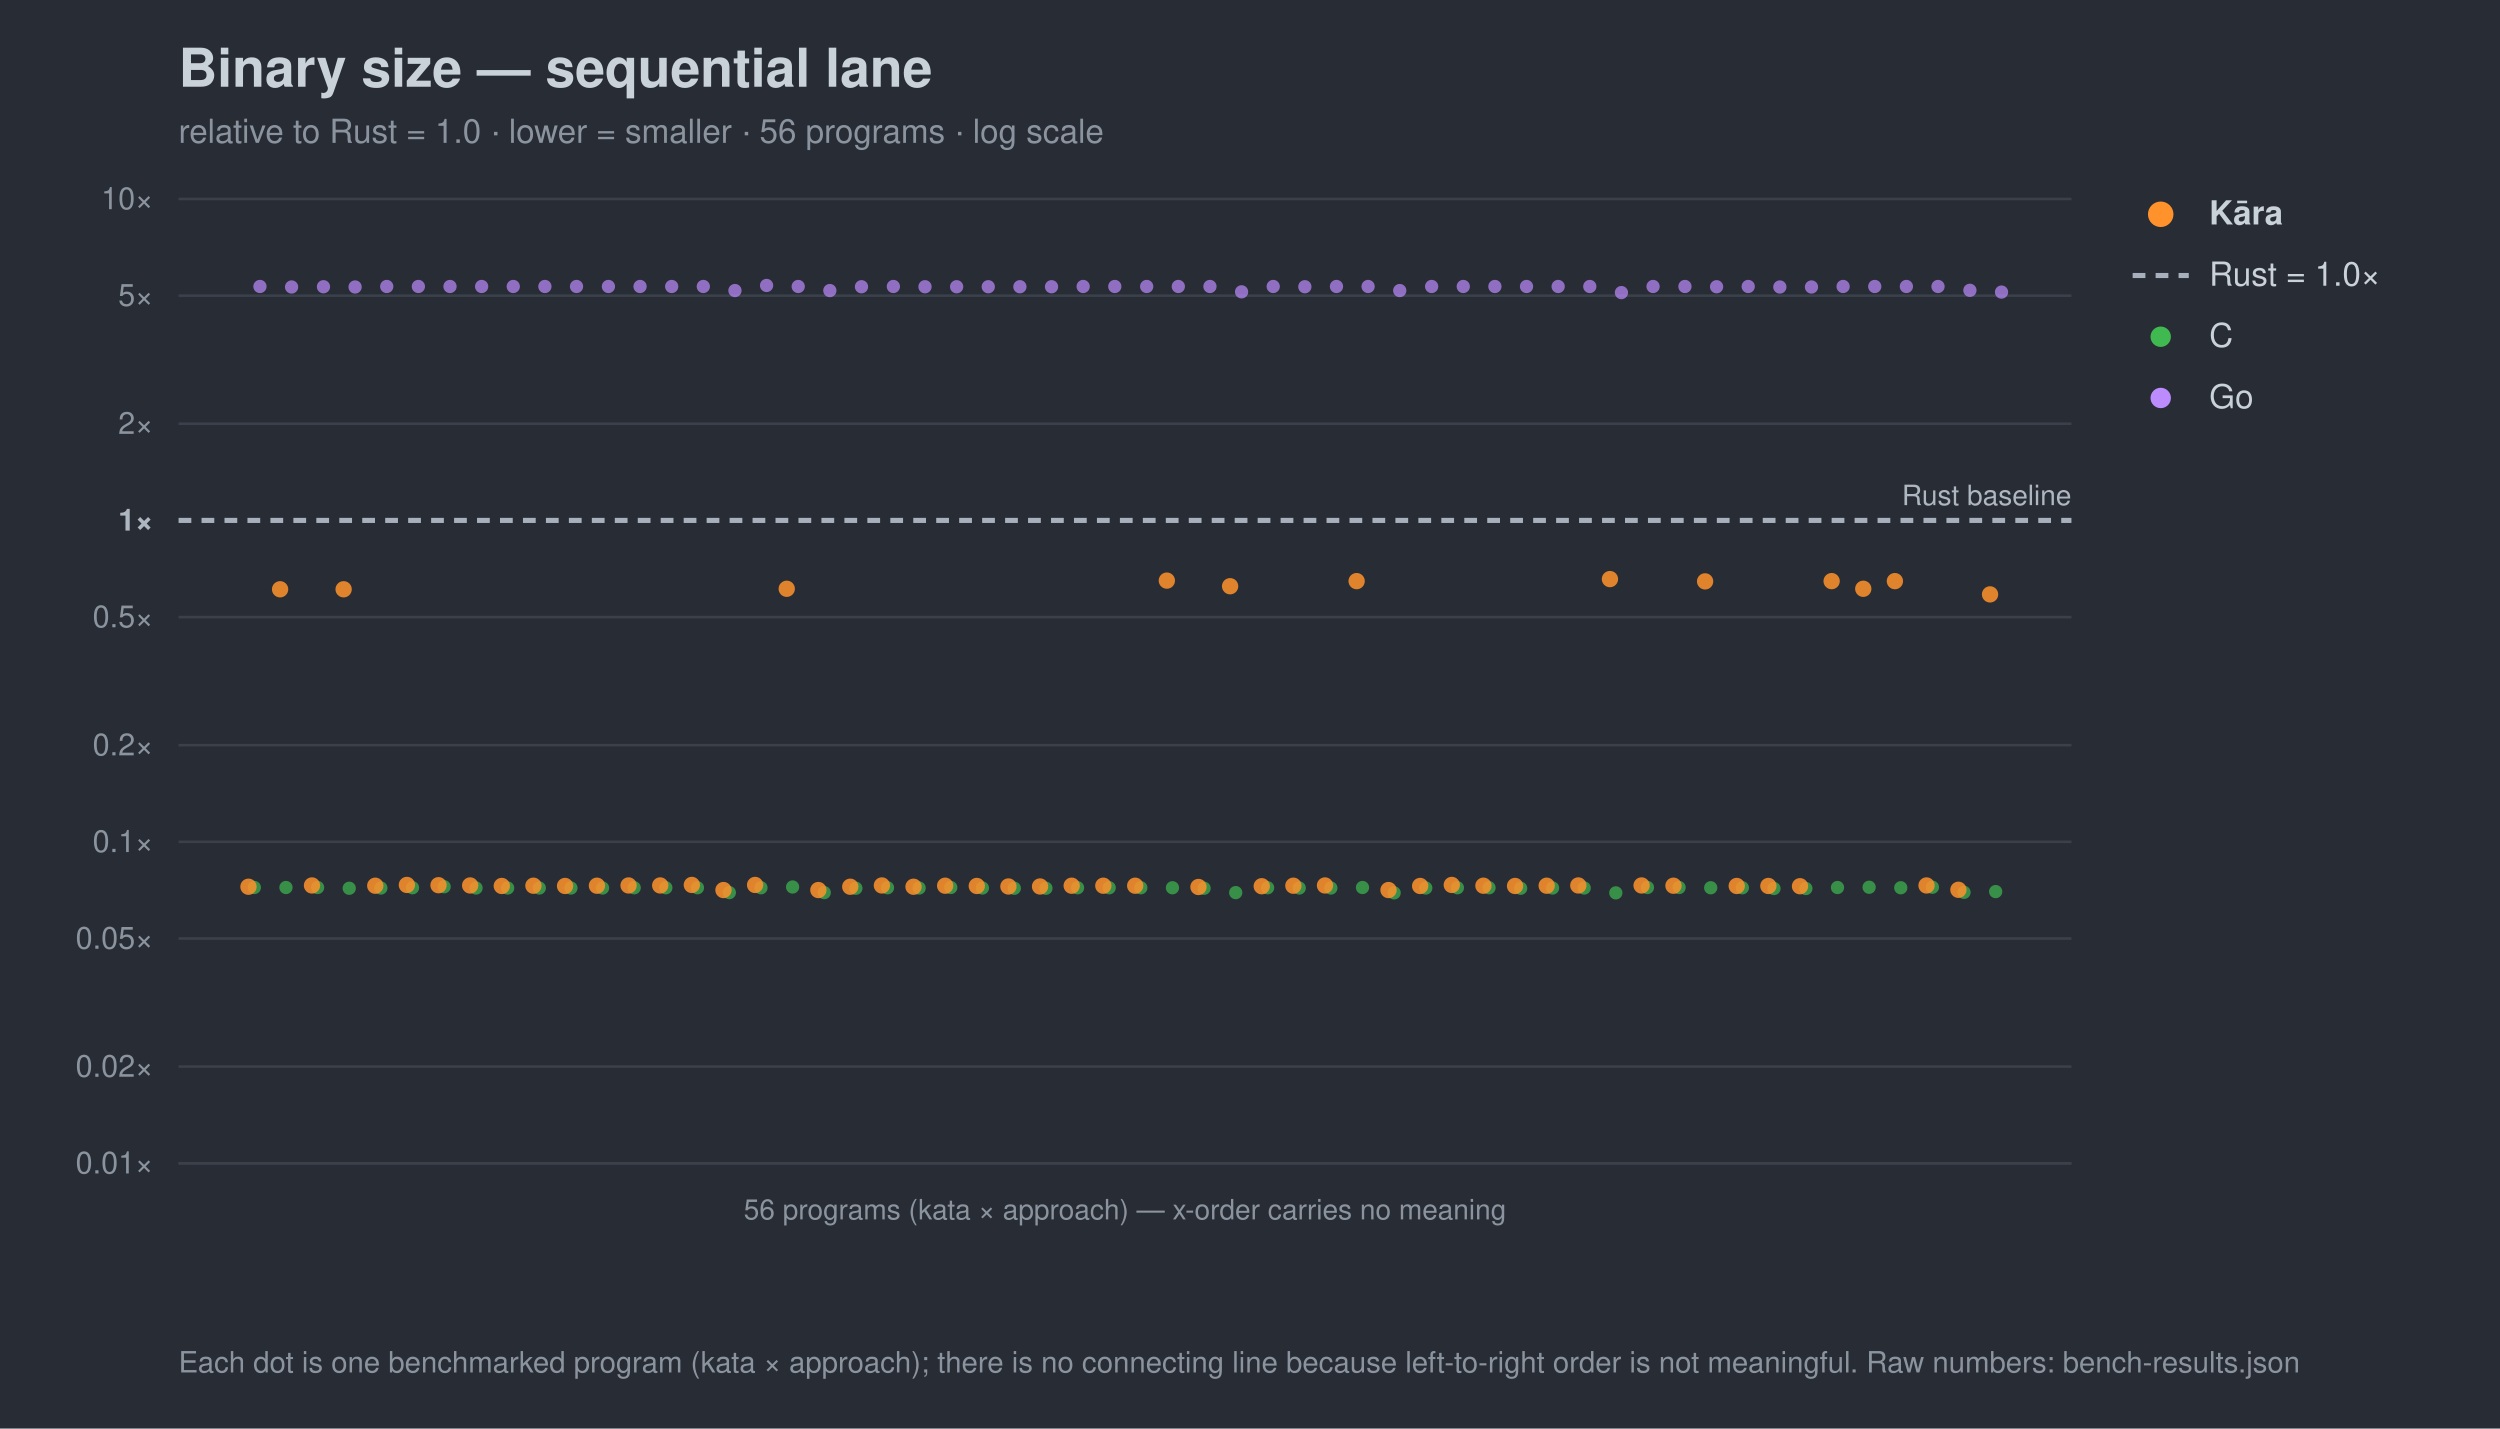
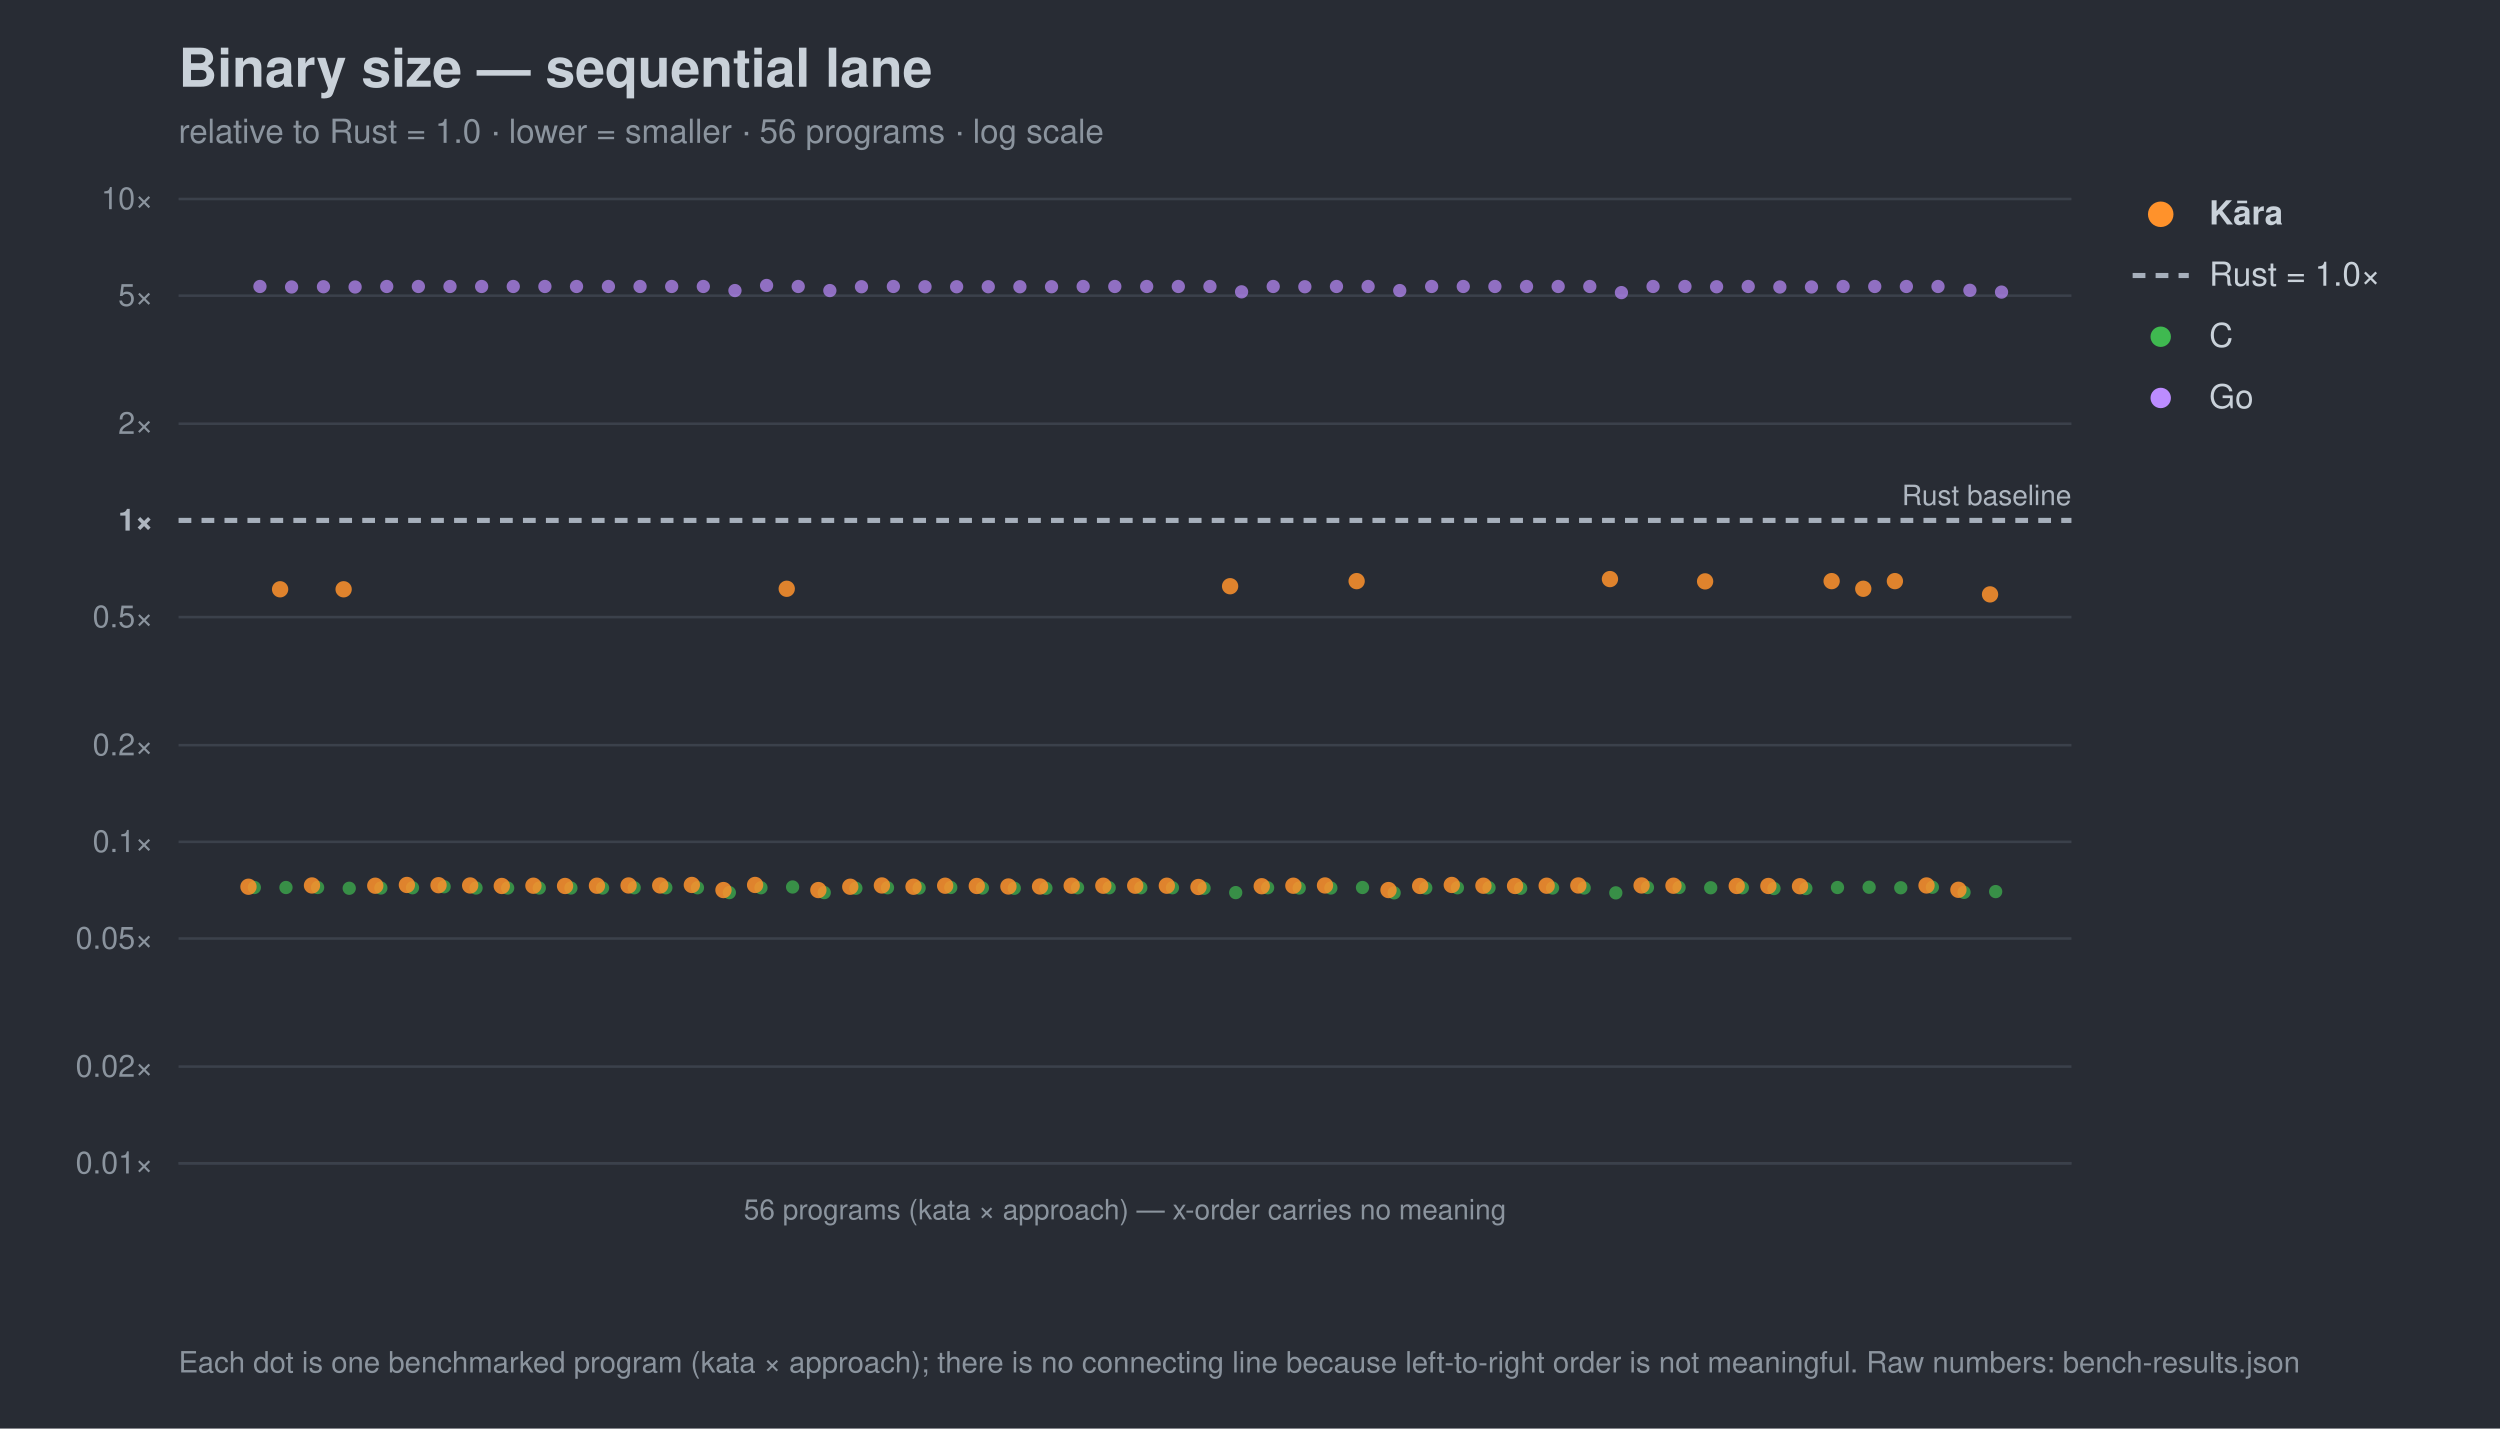
<svg xmlns="http://www.w3.org/2000/svg" width="980" height="560" viewBox="0 0 980 560" font-family="-apple-system,Segoe UI,Helvetica,Arial,sans-serif">
  <rect width="980" height="560" fill="#282c34" />
  <text x="70" y="34" font-size="21" font-weight="700" fill="#c9d1d9">Binary size — sequential lane</text>
  <text x="70" y="56" font-size="13" fill="#8b949e">relative to Rust = 1.0 · lower = smaller · 56 programs · log scale</text>
  <line x1="70" y1="456.0" x2="812" y2="456.0" stroke="#3b414b" stroke-width="1" />
  <text x="60" y="460.0" font-size="12" text-anchor="end" fill="#8b949e">0.01×</text>
  <line x1="70" y1="418.1" x2="812" y2="418.1" stroke="#3b414b" stroke-width="1" />
  <text x="60" y="422.1" font-size="12" text-anchor="end" fill="#8b949e">0.02×</text>
  <line x1="70" y1="367.9" x2="812" y2="367.9" stroke="#3b414b" stroke-width="1" />
  <text x="60" y="371.9" font-size="12" text-anchor="end" fill="#8b949e">0.05×</text>
  <line x1="70" y1="330.0" x2="812" y2="330.0" stroke="#3b414b" stroke-width="1" />
  <text x="60" y="334.0" font-size="12" text-anchor="end" fill="#8b949e">0.1×</text>
  <line x1="70" y1="292.1" x2="812" y2="292.1" stroke="#3b414b" stroke-width="1" />
  <text x="60" y="296.1" font-size="12" text-anchor="end" fill="#8b949e">0.2×</text>
  <line x1="70" y1="241.9" x2="812" y2="241.9" stroke="#3b414b" stroke-width="1" />
  <text x="60" y="245.9" font-size="12" text-anchor="end" fill="#8b949e">0.5×</text>
  <line x1="70" y1="204.0" x2="812" y2="204.0" stroke="#a7b0bc" stroke-width="2" stroke-dasharray="5 4" />
  <text x="60" y="208.0" font-size="12" text-anchor="end" fill="#aeb6c0" font-weight="700">1×</text>
  <line x1="70" y1="166.1" x2="812" y2="166.1" stroke="#3b414b" stroke-width="1" />
  <text x="60" y="170.1" font-size="12" text-anchor="end" fill="#8b949e">2×</text>
  <line x1="70" y1="115.9" x2="812" y2="115.9" stroke="#3b414b" stroke-width="1" />
  <text x="60" y="119.9" font-size="12" text-anchor="end" fill="#8b949e">5×</text>
  <line x1="70" y1="78.0" x2="812" y2="78.0" stroke="#3b414b" stroke-width="1" />
  <text x="60" y="82.0" font-size="12" text-anchor="end" fill="#8b949e">10×</text>
  <text x="812" y="198.0" font-size="11" text-anchor="end" fill="#aeb6c0">Rust baseline</text>
  <line x1="70" y1="456" x2="812" y2="456" stroke="#3b414b" />
  <text x="441.0" y="478" font-size="11" text-anchor="middle" fill="#8b949e">56 programs (kata × approach) — x-order carries no meaning</text>
  <circle cx="99.7" cy="347.9" r="2.6" fill="#3fb950" opacity="0.7" />
  <circle cx="112.1" cy="347.9" r="2.6" fill="#3fb950" opacity="0.7" />
  <circle cx="124.5" cy="347.9" r="2.6" fill="#3fb950" opacity="0.7" />
  <circle cx="136.9" cy="348.2" r="2.6" fill="#3fb950" opacity="0.7" />
  <circle cx="149.3" cy="348.1" r="2.6" fill="#3fb950" opacity="0.7" />
  <circle cx="161.7" cy="348.0" r="2.6" fill="#3fb950" opacity="0.7" />
  <circle cx="174.1" cy="347.6" r="2.6" fill="#3fb950" opacity="0.7" />
  <circle cx="186.6" cy="348.1" r="2.6" fill="#3fb950" opacity="0.7" />
  <circle cx="199.0" cy="348.1" r="2.6" fill="#3fb950" opacity="0.7" />
  <circle cx="211.4" cy="348.1" r="2.6" fill="#3fb950" opacity="0.7" />
  <circle cx="223.8" cy="348.1" r="2.6" fill="#3fb950" opacity="0.7" />
  <circle cx="236.2" cy="348.1" r="2.6" fill="#3fb950" opacity="0.7" />
  <circle cx="248.6" cy="348.0" r="2.6" fill="#3fb950" opacity="0.7" />
  <circle cx="261.0" cy="348.0" r="2.6" fill="#3fb950" opacity="0.7" />
  <circle cx="273.4" cy="348.0" r="2.6" fill="#3fb950" opacity="0.7" />
  <circle cx="285.9" cy="349.9" r="2.6" fill="#3fb950" opacity="0.7" />
  <circle cx="298.3" cy="348.0" r="2.6" fill="#3fb950" opacity="0.7" />
  <circle cx="310.7" cy="347.7" r="2.6" fill="#3fb950" opacity="0.7" />
  <circle cx="323.1" cy="349.9" r="2.6" fill="#3fb950" opacity="0.7" />
  <circle cx="335.5" cy="348.2" r="2.6" fill="#3fb950" opacity="0.7" />
  <circle cx="347.9" cy="348.0" r="2.6" fill="#3fb950" opacity="0.7" />
  <circle cx="360.3" cy="348.1" r="2.6" fill="#3fb950" opacity="0.7" />
  <circle cx="372.7" cy="347.9" r="2.6" fill="#3fb950" opacity="0.7" />
  <circle cx="385.1" cy="348.1" r="2.6" fill="#3fb950" opacity="0.7" />
  <circle cx="397.6" cy="348.2" r="2.6" fill="#3fb950" opacity="0.7" />
  <circle cx="410.0" cy="348.2" r="2.6" fill="#3fb950" opacity="0.7" />
  <circle cx="422.4" cy="348.0" r="2.6" fill="#3fb950" opacity="0.7" />
  <circle cx="434.8" cy="348.0" r="2.6" fill="#3fb950" opacity="0.7" />
  <circle cx="447.2" cy="348.0" r="2.6" fill="#3fb950" opacity="0.7" />
  <circle cx="459.6" cy="348.0" r="2.6" fill="#3fb950" opacity="0.7" />
  <circle cx="472.0" cy="348.2" r="2.6" fill="#3fb950" opacity="0.7" />
  <circle cx="484.4" cy="349.9" r="2.6" fill="#3fb950" opacity="0.7" />
  <circle cx="496.9" cy="348.0" r="2.6" fill="#3fb950" opacity="0.7" />
  <circle cx="509.3" cy="348.1" r="2.6" fill="#3fb950" opacity="0.7" />
  <circle cx="521.7" cy="348.1" r="2.6" fill="#3fb950" opacity="0.7" />
  <circle cx="534.1" cy="347.9" r="2.6" fill="#3fb950" opacity="0.7" />
  <circle cx="546.5" cy="350.0" r="2.6" fill="#3fb950" opacity="0.7" />
  <circle cx="558.9" cy="348.1" r="2.6" fill="#3fb950" opacity="0.7" />
  <circle cx="571.3" cy="348.0" r="2.6" fill="#3fb950" opacity="0.7" />
  <circle cx="583.7" cy="348.0" r="2.6" fill="#3fb950" opacity="0.7" />
  <circle cx="596.1" cy="348.2" r="2.6" fill="#3fb950" opacity="0.7" />
  <circle cx="608.6" cy="348.1" r="2.6" fill="#3fb950" opacity="0.7" />
  <circle cx="621.0" cy="348.1" r="2.6" fill="#3fb950" opacity="0.7" />
  <circle cx="633.4" cy="350.0" r="2.6" fill="#3fb950" opacity="0.7" />
  <circle cx="645.8" cy="347.9" r="2.6" fill="#3fb950" opacity="0.7" />
  <circle cx="658.2" cy="347.9" r="2.6" fill="#3fb950" opacity="0.7" />
  <circle cx="670.6" cy="348.0" r="2.6" fill="#3fb950" opacity="0.7" />
  <circle cx="683.0" cy="348.0" r="2.6" fill="#3fb950" opacity="0.7" />
  <circle cx="695.4" cy="348.3" r="2.6" fill="#3fb950" opacity="0.7" />
  <circle cx="707.9" cy="348.3" r="2.6" fill="#3fb950" opacity="0.7" />
  <circle cx="720.3" cy="347.9" r="2.6" fill="#3fb950" opacity="0.7" />
  <circle cx="732.7" cy="347.8" r="2.6" fill="#3fb950" opacity="0.7" />
  <circle cx="745.1" cy="348.0" r="2.6" fill="#3fb950" opacity="0.7" />
  <circle cx="757.5" cy="347.8" r="2.6" fill="#3fb950" opacity="0.7" />
  <circle cx="769.9" cy="349.8" r="2.6" fill="#3fb950" opacity="0.7" />
  <circle cx="782.3" cy="349.5" r="2.6" fill="#3fb950" opacity="0.7" />
  <circle cx="101.9" cy="112.3" r="2.6" fill="#bc8cff" opacity="0.7" />
  <circle cx="114.3" cy="112.5" r="2.6" fill="#bc8cff" opacity="0.7" />
  <circle cx="126.8" cy="112.4" r="2.6" fill="#bc8cff" opacity="0.7" />
  <circle cx="139.2" cy="112.5" r="2.6" fill="#bc8cff" opacity="0.7" />
  <circle cx="151.6" cy="112.3" r="2.6" fill="#bc8cff" opacity="0.7" />
  <circle cx="164.0" cy="112.3" r="2.6" fill="#bc8cff" opacity="0.7" />
  <circle cx="176.4" cy="112.3" r="2.6" fill="#bc8cff" opacity="0.7" />
  <circle cx="188.8" cy="112.3" r="2.6" fill="#bc8cff" opacity="0.7" />
  <circle cx="201.2" cy="112.3" r="2.6" fill="#bc8cff" opacity="0.7" />
  <circle cx="213.6" cy="112.3" r="2.6" fill="#bc8cff" opacity="0.7" />
  <circle cx="226.0" cy="112.3" r="2.6" fill="#bc8cff" opacity="0.7" />
  <circle cx="238.5" cy="112.3" r="2.6" fill="#bc8cff" opacity="0.7" />
  <circle cx="250.9" cy="112.3" r="2.6" fill="#bc8cff" opacity="0.7" />
  <circle cx="263.3" cy="112.3" r="2.6" fill="#bc8cff" opacity="0.7" />
  <circle cx="275.7" cy="112.3" r="2.6" fill="#bc8cff" opacity="0.7" />
  <circle cx="288.1" cy="113.9" r="2.6" fill="#bc8cff" opacity="0.7" />
  <circle cx="300.5" cy="111.9" r="2.6" fill="#bc8cff" opacity="0.7" />
  <circle cx="312.9" cy="112.3" r="2.6" fill="#bc8cff" opacity="0.7" />
  <circle cx="325.3" cy="113.9" r="2.6" fill="#bc8cff" opacity="0.7" />
  <circle cx="337.7" cy="112.4" r="2.6" fill="#bc8cff" opacity="0.7" />
  <circle cx="350.2" cy="112.3" r="2.6" fill="#bc8cff" opacity="0.7" />
  <circle cx="362.6" cy="112.4" r="2.6" fill="#bc8cff" opacity="0.7" />
  <circle cx="375.0" cy="112.4" r="2.6" fill="#bc8cff" opacity="0.7" />
  <circle cx="387.4" cy="112.4" r="2.6" fill="#bc8cff" opacity="0.7" />
  <circle cx="399.8" cy="112.4" r="2.6" fill="#bc8cff" opacity="0.7" />
  <circle cx="412.2" cy="112.4" r="2.6" fill="#bc8cff" opacity="0.7" />
  <circle cx="424.6" cy="112.3" r="2.6" fill="#bc8cff" opacity="0.7" />
  <circle cx="437.0" cy="112.3" r="2.6" fill="#bc8cff" opacity="0.7" />
  <circle cx="449.5" cy="112.3" r="2.6" fill="#bc8cff" opacity="0.7" />
  <circle cx="461.9" cy="112.3" r="2.6" fill="#bc8cff" opacity="0.7" />
  <circle cx="474.3" cy="112.3" r="2.6" fill="#bc8cff" opacity="0.7" />
  <circle cx="486.7" cy="114.4" r="2.6" fill="#bc8cff" opacity="0.7" />
  <circle cx="499.1" cy="112.3" r="2.6" fill="#bc8cff" opacity="0.7" />
  <circle cx="511.5" cy="112.4" r="2.6" fill="#bc8cff" opacity="0.7" />
  <circle cx="523.9" cy="112.3" r="2.6" fill="#bc8cff" opacity="0.7" />
  <circle cx="536.3" cy="112.3" r="2.6" fill="#bc8cff" opacity="0.7" />
  <circle cx="548.7" cy="113.9" r="2.6" fill="#bc8cff" opacity="0.7" />
  <circle cx="561.2" cy="112.3" r="2.6" fill="#bc8cff" opacity="0.7" />
  <circle cx="573.6" cy="112.3" r="2.6" fill="#bc8cff" opacity="0.7" />
  <circle cx="586.0" cy="112.3" r="2.6" fill="#bc8cff" opacity="0.7" />
  <circle cx="598.4" cy="112.3" r="2.6" fill="#bc8cff" opacity="0.7" />
  <circle cx="610.8" cy="112.3" r="2.6" fill="#bc8cff" opacity="0.7" />
  <circle cx="623.2" cy="112.3" r="2.6" fill="#bc8cff" opacity="0.7" />
  <circle cx="635.6" cy="114.7" r="2.6" fill="#bc8cff" opacity="0.7" />
  <circle cx="648.0" cy="112.3" r="2.6" fill="#bc8cff" opacity="0.7" />
  <circle cx="660.5" cy="112.3" r="2.6" fill="#bc8cff" opacity="0.7" />
  <circle cx="672.9" cy="112.4" r="2.6" fill="#bc8cff" opacity="0.7" />
  <circle cx="685.3" cy="112.3" r="2.6" fill="#bc8cff" opacity="0.7" />
  <circle cx="697.7" cy="112.5" r="2.6" fill="#bc8cff" opacity="0.7" />
  <circle cx="710.1" cy="112.5" r="2.6" fill="#bc8cff" opacity="0.7" />
  <circle cx="722.5" cy="112.3" r="2.6" fill="#bc8cff" opacity="0.7" />
  <circle cx="734.9" cy="112.3" r="2.6" fill="#bc8cff" opacity="0.7" />
  <circle cx="747.3" cy="112.3" r="2.6" fill="#bc8cff" opacity="0.7" />
  <circle cx="759.7" cy="112.3" r="2.6" fill="#bc8cff" opacity="0.7" />
  <circle cx="772.2" cy="113.8" r="2.6" fill="#bc8cff" opacity="0.7" />
  <circle cx="784.6" cy="114.5" r="2.6" fill="#bc8cff" opacity="0.7" />
  <circle cx="97.4" cy="347.6" r="3.2" fill="#ff922b" opacity="0.85" />
  <circle cx="109.8" cy="231.0" r="3.2" fill="#ff922b" opacity="0.85" />
  <circle cx="122.3" cy="347.1" r="3.2" fill="#ff922b" opacity="0.85" />
  <circle cx="134.7" cy="231.0" r="3.2" fill="#ff922b" opacity="0.85" />
  <circle cx="147.1" cy="347.2" r="3.2" fill="#ff922b" opacity="0.85" />
  <circle cx="159.5" cy="346.9" r="3.2" fill="#ff922b" opacity="0.85" />
  <circle cx="171.9" cy="347.0" r="3.2" fill="#ff922b" opacity="0.85" />
  <circle cx="184.3" cy="347.1" r="3.2" fill="#ff922b" opacity="0.85" />
  <circle cx="196.7" cy="347.3" r="3.2" fill="#ff922b" opacity="0.85" />
  <circle cx="209.1" cy="347.2" r="3.2" fill="#ff922b" opacity="0.85" />
  <circle cx="221.5" cy="347.3" r="3.2" fill="#ff922b" opacity="0.85" />
  <circle cx="234.0" cy="347.2" r="3.2" fill="#ff922b" opacity="0.85" />
  <circle cx="246.4" cy="347.1" r="3.2" fill="#ff922b" opacity="0.85" />
  <circle cx="258.8" cy="347.1" r="3.2" fill="#ff922b" opacity="0.85" />
  <circle cx="271.2" cy="346.9" r="3.2" fill="#ff922b" opacity="0.85" />
  <circle cx="283.6" cy="348.9" r="3.2" fill="#ff922b" opacity="0.85" />
  <circle cx="296.0" cy="346.9" r="3.2" fill="#ff922b" opacity="0.85" />
  <circle cx="308.4" cy="230.8" r="3.2" fill="#ff922b" opacity="0.85" />
  <circle cx="320.8" cy="348.9" r="3.2" fill="#ff922b" opacity="0.85" />
  <circle cx="333.3" cy="347.6" r="3.2" fill="#ff922b" opacity="0.85" />
  <circle cx="345.7" cy="347.1" r="3.2" fill="#ff922b" opacity="0.85" />
  <circle cx="358.1" cy="347.6" r="3.2" fill="#ff922b" opacity="0.85" />
  <circle cx="370.5" cy="347.2" r="3.2" fill="#ff922b" opacity="0.85" />
  <circle cx="382.9" cy="347.3" r="3.2" fill="#ff922b" opacity="0.85" />
  <circle cx="395.3" cy="347.5" r="3.2" fill="#ff922b" opacity="0.85" />
  <circle cx="407.7" cy="347.5" r="3.2" fill="#ff922b" opacity="0.85" />
  <circle cx="420.1" cy="347.2" r="3.2" fill="#ff922b" opacity="0.85" />
  <circle cx="432.5" cy="347.2" r="3.2" fill="#ff922b" opacity="0.85" />
  <circle cx="445.0" cy="347.2" r="3.2" fill="#ff922b" opacity="0.85" />
-   <circle cx="457.4" cy="227.6" r="3.2" fill="#ff922b" opacity="0.85" />
+   <circle cx="457.4" cy="347.2" r="3.2" fill="#ff922b" opacity="0.85" />
  <circle cx="469.8" cy="347.7" r="3.2" fill="#ff922b" opacity="0.85" />
  <circle cx="482.2" cy="229.8" r="3.2" fill="#ff922b" opacity="0.85" />
  <circle cx="494.6" cy="347.4" r="3.2" fill="#ff922b" opacity="0.85" />
  <circle cx="507.0" cy="347.2" r="3.2" fill="#ff922b" opacity="0.85" />
  <circle cx="519.4" cy="347.1" r="3.2" fill="#ff922b" opacity="0.85" />
  <circle cx="531.8" cy="227.8" r="3.2" fill="#ff922b" opacity="0.85" />
  <circle cx="544.3" cy="348.9" r="3.2" fill="#ff922b" opacity="0.85" />
  <circle cx="556.7" cy="347.3" r="3.2" fill="#ff922b" opacity="0.85" />
  <circle cx="569.1" cy="346.9" r="3.2" fill="#ff922b" opacity="0.85" />
  <circle cx="581.5" cy="347.2" r="3.2" fill="#ff922b" opacity="0.85" />
  <circle cx="593.9" cy="347.3" r="3.2" fill="#ff922b" opacity="0.85" />
  <circle cx="606.3" cy="347.2" r="3.2" fill="#ff922b" opacity="0.85" />
  <circle cx="618.7" cy="347.1" r="3.2" fill="#ff922b" opacity="0.85" />
  <circle cx="631.1" cy="227.0" r="3.2" fill="#ff922b" opacity="0.85" />
  <circle cx="643.5" cy="347.1" r="3.2" fill="#ff922b" opacity="0.85" />
  <circle cx="656.0" cy="347.2" r="3.2" fill="#ff922b" opacity="0.85" />
  <circle cx="668.4" cy="227.9" r="3.2" fill="#ff922b" opacity="0.85" />
  <circle cx="680.8" cy="347.3" r="3.2" fill="#ff922b" opacity="0.85" />
  <circle cx="693.2" cy="347.3" r="3.2" fill="#ff922b" opacity="0.85" />
  <circle cx="705.6" cy="347.4" r="3.2" fill="#ff922b" opacity="0.85" />
  <circle cx="718.0" cy="227.8" r="3.2" fill="#ff922b" opacity="0.85" />
  <circle cx="730.4" cy="230.8" r="3.2" fill="#ff922b" opacity="0.85" />
  <circle cx="742.8" cy="227.8" r="3.2" fill="#ff922b" opacity="0.85" />
  <circle cx="755.2" cy="347.1" r="3.2" fill="#ff922b" opacity="0.85" />
  <circle cx="767.7" cy="348.8" r="3.2" fill="#ff922b" opacity="0.85" />
  <circle cx="780.1" cy="233.0" r="3.2" fill="#ff922b" opacity="0.85" />
  <circle cx="847" cy="84" r="5" fill="#ff922b" />
  <text x="866" y="88" font-size="13" fill="#c9d1d9" font-weight="700">Kāra</text>
  <line x1="836" y1="108" x2="858" y2="108" stroke="#a7b0bc" stroke-width="2" stroke-dasharray="5 4" />
  <text x="866" y="112" font-size="13" fill="#c9d1d9" font-weight="400">Rust = 1.0×</text>
  <circle cx="847" cy="132" r="4" fill="#3fb950" />
  <text x="866" y="136" font-size="13" fill="#c9d1d9" font-weight="400">C</text>
  <circle cx="847" cy="156" r="4" fill="#bc8cff" />
  <text x="866" y="160" font-size="13" fill="#c9d1d9" font-weight="400">Go</text>
  <text x="70" y="538" font-size="11.5" fill="#8b949e">Each dot is one benchmarked program (kata × approach); there is no connecting line because left-to-right order is not meaningful. Raw numbers: bench-results.json</text>
</svg>
